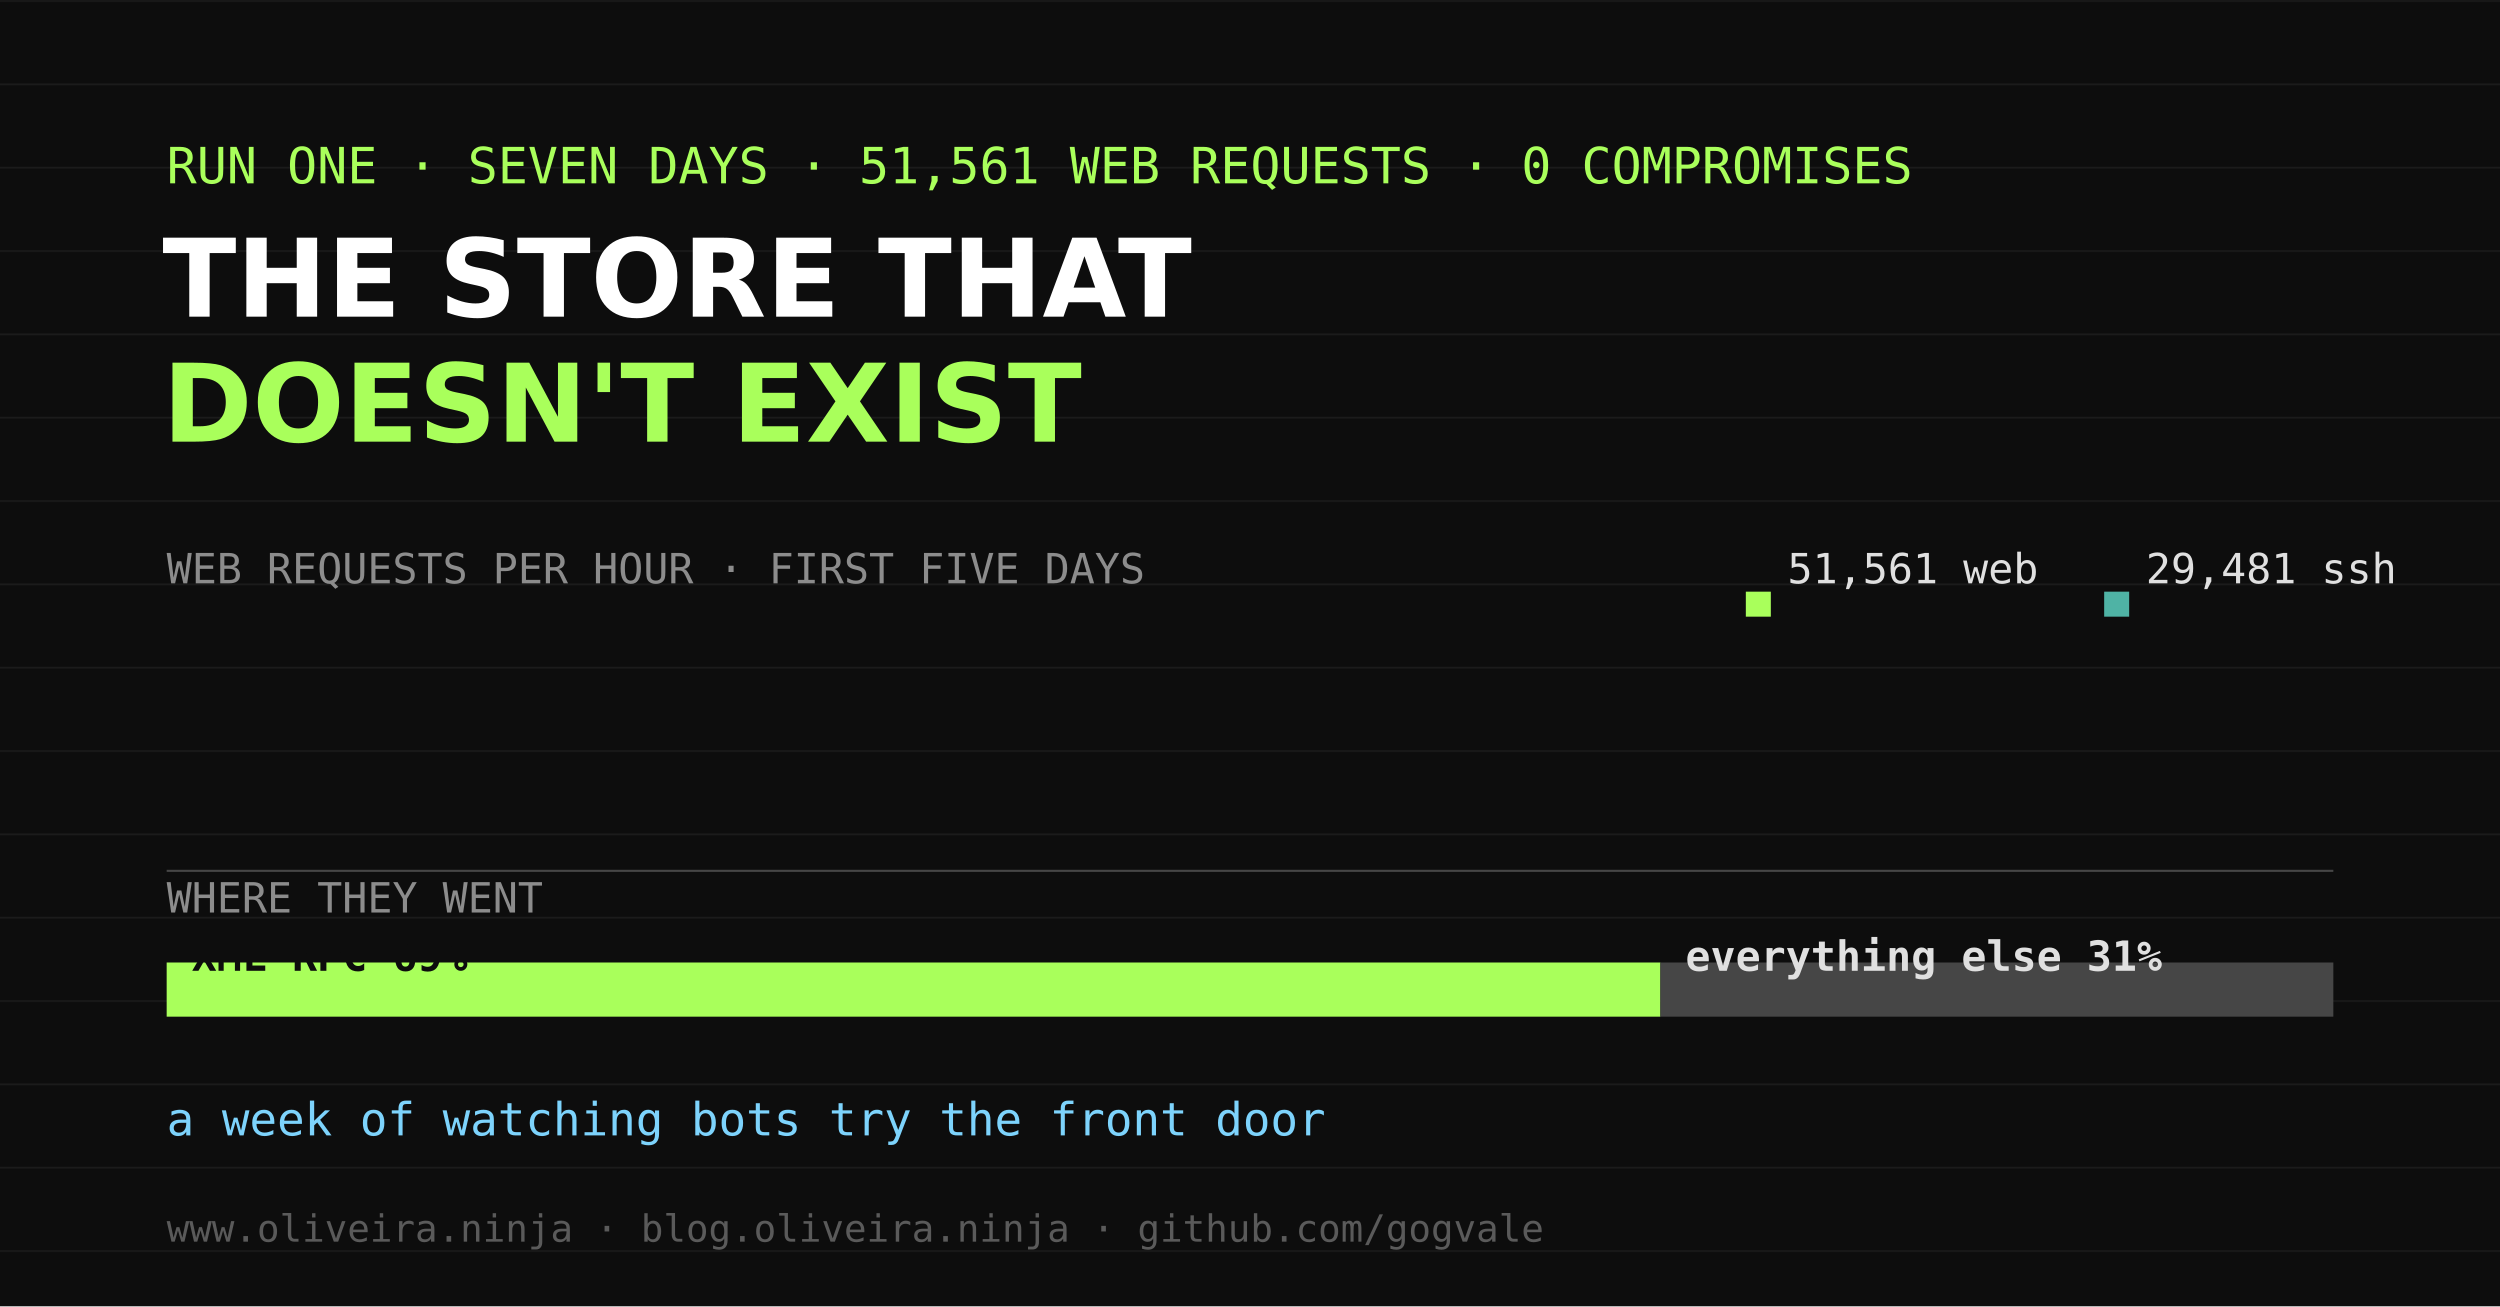
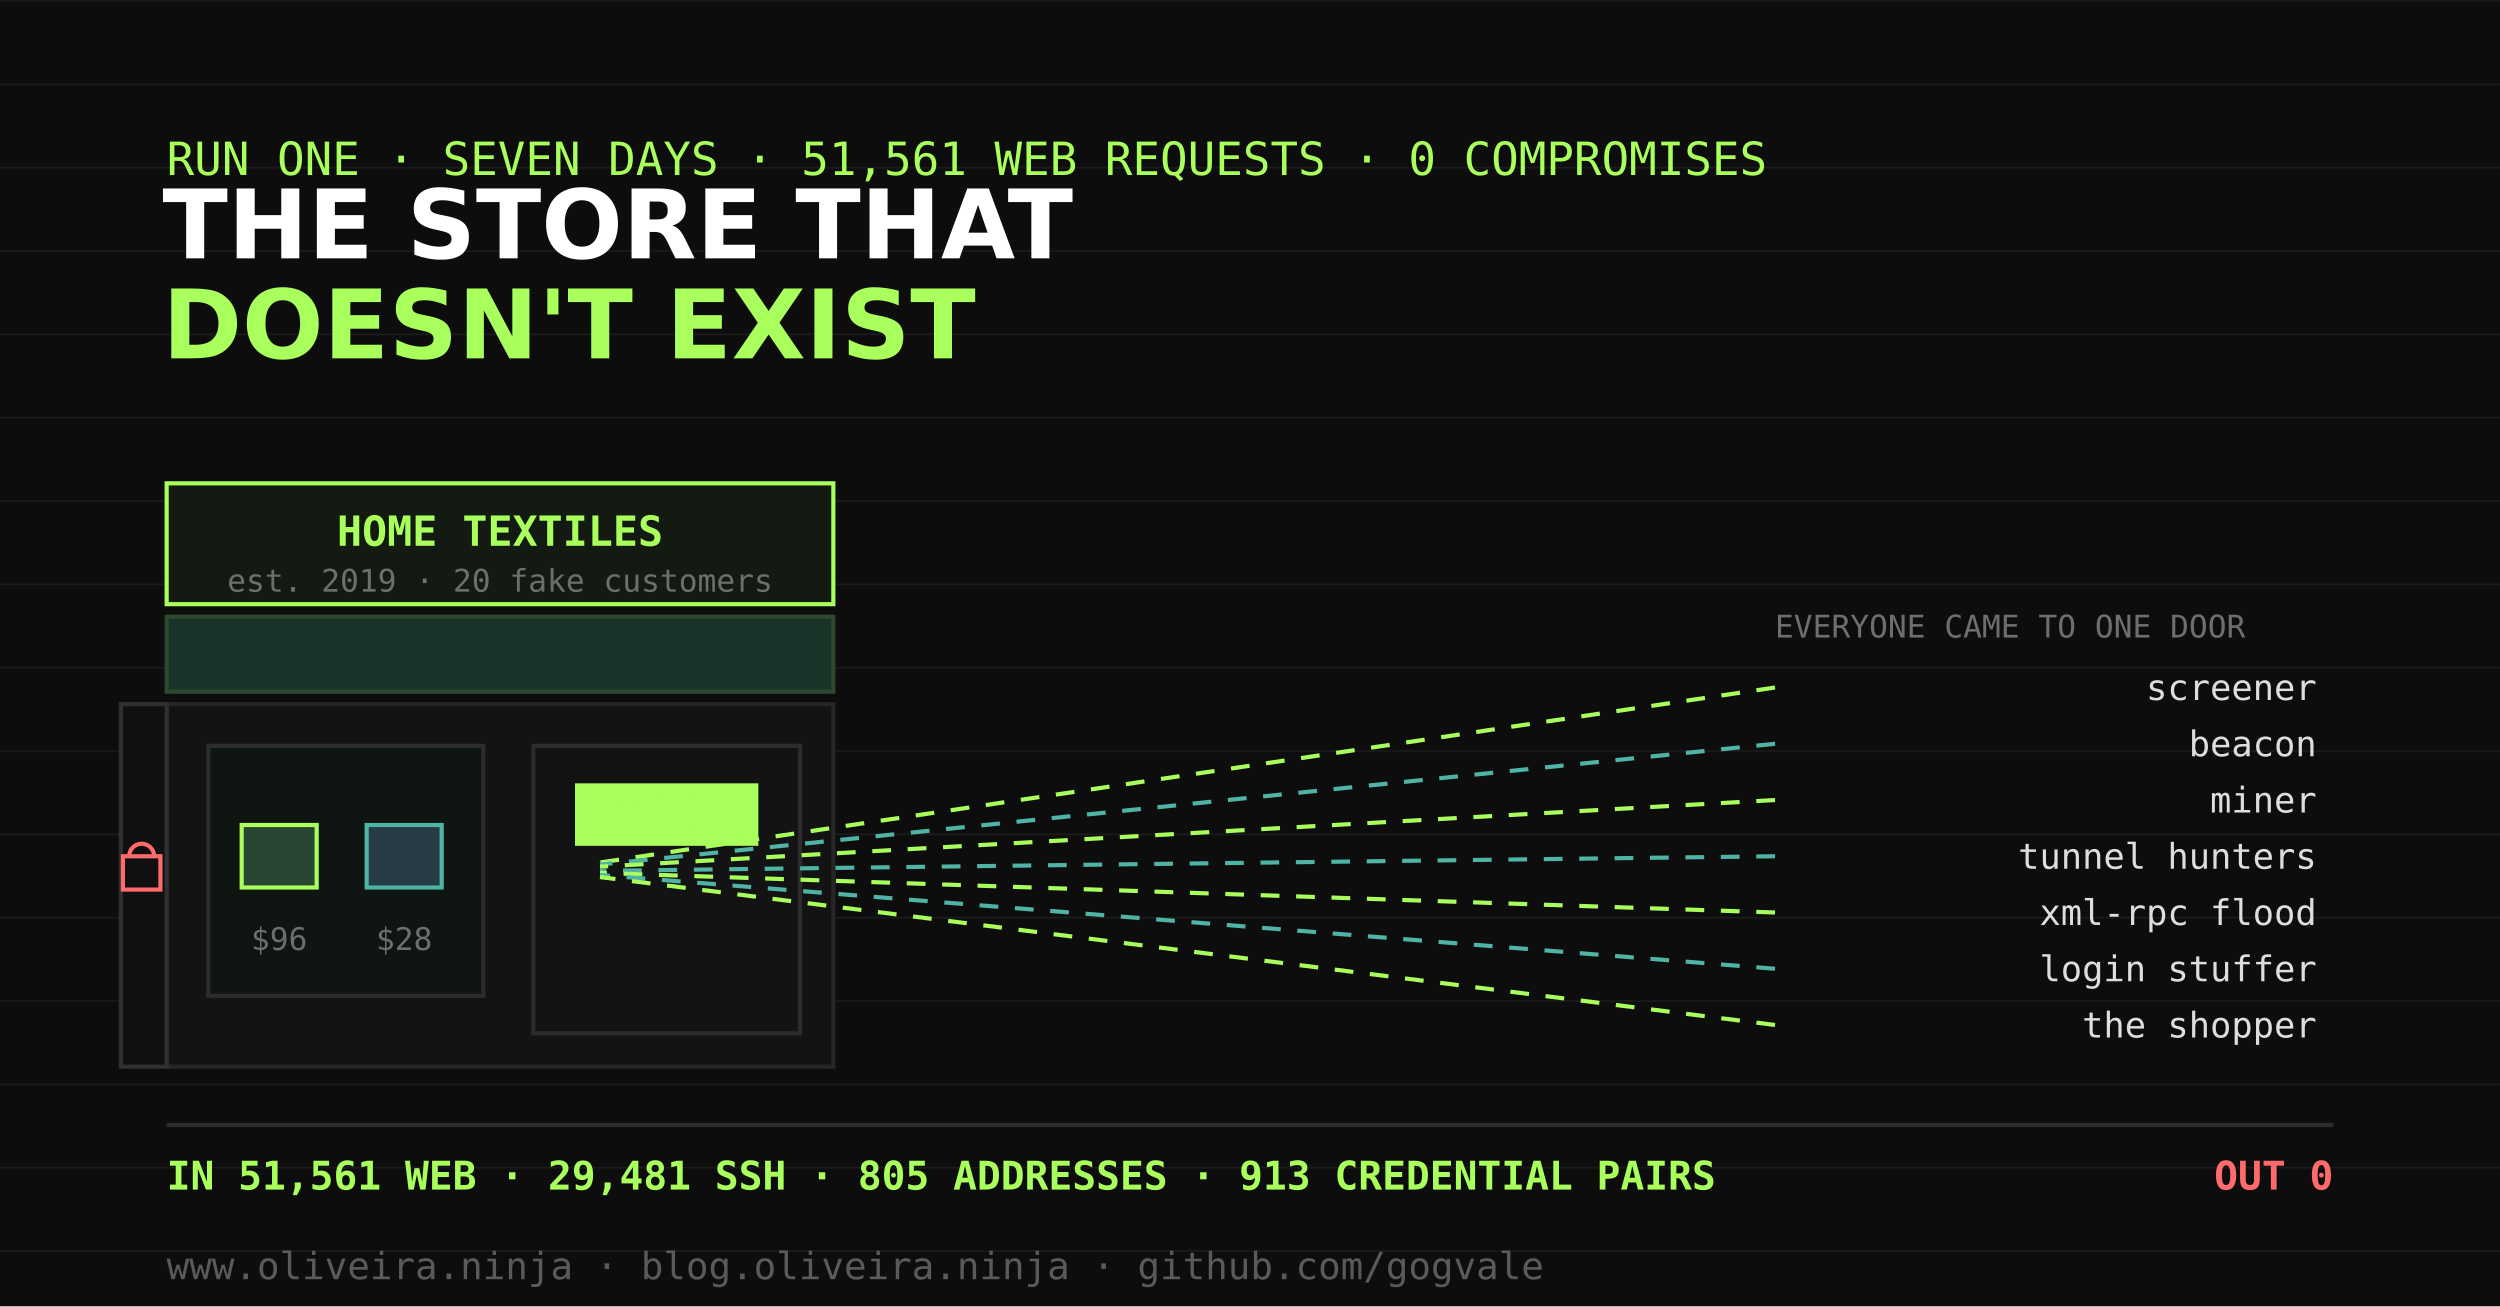
<svg xmlns="http://www.w3.org/2000/svg" width="1200" height="627" viewBox="0 0 1200 627">
  <defs>
    <style>
-       .kicker { font-family: "DejaVu Sans Mono", monospace; font-size: 24px; fill: #a9ff5b; }
-       .title  { font-family: "DejaVu Sans", sans-serif; font-weight: bold; font-size: 52px; }
+       .kicker { font-family: "DejaVu Sans Mono", monospace; font-size: 22px; fill: #a9ff5b; }
+       .title  { font-family: "DejaVu Sans", sans-serif; font-weight: bold; font-size: 46px; }
      .twhite { fill: #ffffff; }
      .tgreen { fill: #a9ff5b; }
-       .hdr    { font-family: "DejaVu Sans Mono", monospace; font-size: 20px; fill: #8c8c8c; }
-       .leg    { font-family: "DejaVu Sans Mono", monospace; font-size: 20px; fill: #e0e0e0; }
-       .barlab { font-family: "DejaVu Sans Mono", monospace; font-weight: bold; font-size: 20px; }
-       .caption{ font-family: "DejaVu Sans Mono", monospace; font-size: 22px; fill: #7dd3fc; }
+       .sign   { font-family: "DejaVu Sans Mono", monospace; font-weight: bold; font-size: 20px; fill: #a9ff5b; }
+       .small  { font-family: "DejaVu Sans Mono", monospace; font-size: 15px; fill: #6e6e6e; }
+       .row    { font-family: "DejaVu Sans Mono", monospace; font-size: 17px; fill: #dedede; }
+       .strip  { font-family: "DejaVu Sans Mono", monospace; font-weight: bold; font-size: 19px; }
      .foot   { font-family: "DejaVu Sans Mono", monospace; font-size: 18px; fill: #5a5a5a; }
+       .trail  { stroke-dasharray: 9 8; stroke-width: 2; fill: none; }
    </style>
    <pattern id="grid" width="1200" height="40" patternUnits="userSpaceOnUse">
      <line x1="0" y1="0.5" x2="1200" y2="0.5" stroke="#181818" stroke-width="1" />
    </pattern>
  </defs>
  <rect width="1200" height="627" fill="#0d0d0d" />
  <rect width="1200" height="627" fill="url(#grid)" />
-   <text x="80" y="88" class="kicker">RUN ONE · SEVEN DAYS · 51,561 WEB REQUESTS · 0 COMPROMISES</text>
-   <text x="78" y="152" class="title twhite">THE STORE THAT</text>
-   <text x="78" y="212" class="title tgreen">DOESN'T EXIST</text>
-   <text x="80" y="280" class="hdr">WEB REQUESTS PER HOUR · FIRST FIVE DAYS</text>
-   <rect x="838" y="284" width="12" height="12" fill="#a9ff5b" />
-   <text x="858" y="280" class="leg">51,561 web</text>
-   <rect x="1010" y="284" width="12" height="12" fill="#4fb3a5" />
-   <text x="1030" y="280" class="leg">29,481 ssh</text>
-   <g id="sparkline">
-     <line x1="80" y1="418" x2="1120" y2="418" stroke="#464646" stroke-width="1" />
+   <text x="80" y="84" class="kicker">RUN ONE · SEVEN DAYS · 51,561 WEB REQUESTS · 0 COMPROMISES</text>
+   <text x="78" y="124" class="title twhite">THE STORE THAT</text>
+   <text x="78" y="172" class="title tgreen">DOESN'T EXIST</text>
+   <rect x="80" y="232" width="320" height="58" fill="#121a12" stroke="#a9ff5b" stroke-width="2" />
+   <text x="240" y="262" class="sign" text-anchor="middle">HOME TEXTILES</text>
+   <text x="240" y="284" class="small" text-anchor="middle">est. 2019 · 20 fake customers</text>
+   <rect x="80" y="296" width="320" height="36" fill="#1a3328" />
+   <rect x="80" y="296" width="320" height="36" fill="none" stroke="#2e482e" stroke-width="2" />
+   <rect x="80" y="338" width="320" height="174" fill="#131313" stroke="#262626" stroke-width="2" />
+   <rect x="100" y="358" width="132" height="120" fill="#0f1510" stroke="#2c2c2c" stroke-width="2" />
+   <rect x="116" y="396" width="36" height="30" fill="#284632" stroke="#a9ff5b" stroke-width="2" />
+   <rect x="176" y="396" width="36" height="30" fill="#283c46" stroke="#4fb3a5" stroke-width="2" />
+   <text x="134" y="456" class="small" text-anchor="middle" fill="#a9ff5b">$96</text>
+   <text x="194" y="456" class="small" text-anchor="middle" fill="#4fb3a5">$28</text>
+   <rect x="256" y="358" width="128" height="138" fill="#131313" stroke="#2c2c2c" stroke-width="2" />
+   <rect x="276" y="376" width="88" height="30" fill="#a9ff5b" />
+   <text x="320" y="398" class="sign" text-anchor="middle" fill="#0d0d0d">OPEN</text>
+   <rect x="58" y="338" width="22" height="174" fill="#101010" stroke="#303030" stroke-width="2" />
+   <g stroke="#ff6b6b" stroke-width="2" fill="none">
+     <rect x="59" y="411" width="18" height="16" />
+     <path d="M62 411 a6 6 0 0 1 12 0" />
  </g>
-   <text x="80" y="438" class="hdr">WHERE THEY WENT</text>
-   <rect x="80" y="462" width="717" height="26" fill="#a9ff5b" />
-   <rect x="797" y="462" width="323" height="26" fill="#464646" />
-   <text x="92" y="466" class="barlab" fill="#0d0d0d">XML-RPC 69%</text>
-   <text x="809" y="466" class="barlab" fill="#e0e0e0">everything else 31%</text>
-   <text x="80" y="545" class="caption">a week of watching bots try the front door</text>
-   <text x="80" y="596" class="foot">www.oliveira.ninja · blog.oliveira.ninja · github.com/gogvale</text>
+   <g class="trail">
+     <path stroke="#a9ff5b" d="M852 330 L288 414" />
+     <path stroke="#4fb3a5" d="M852 357 L288 415" />
+     <path stroke="#a9ff5b" d="M852 384 L288 416" />
+     <path stroke="#4fb3a5" d="M852 411 L288 418" />
+     <path stroke="#a9ff5b" d="M852 438 L288 419" />
+     <path stroke="#4fb3a5" d="M852 465 L288 420" />
+     <path stroke="#a9ff5b" d="M852 492 L288 421" />
+   </g>
+   <text x="852" y="306" class="small">EVERYONE CAME TO ONE DOOR</text>
+   <g class="row" text-anchor="end">
+     <text x="1112" y="336">screener</text>
+     <text x="1112" y="363">beacon</text>
+     <text x="1112" y="390">miner</text>
+     <text x="1112" y="417">tunnel hunters</text>
+     <text x="1112" y="444">xml-rpc flood</text>
+     <text x="1112" y="471">login stuffer</text>
+     <text x="1112" y="498">the shopper</text>
+   </g>
+   <line x1="80" y1="540" x2="1120" y2="540" stroke="#2c2c2c" stroke-width="2" />
+   <text x="80" y="571" class="strip" fill="#a9ff5b">IN   51,561 WEB · 29,481 SSH · 805 ADDRESSES · 913 CREDENTIAL PAIRS</text>
+   <text x="1120" y="571" class="strip" text-anchor="end" fill="#ff6b6b">OUT   0</text>
+   <text x="80" y="614" class="foot">www.oliveira.ninja · blog.oliveira.ninja · github.com/gogvale</text>
</svg>
